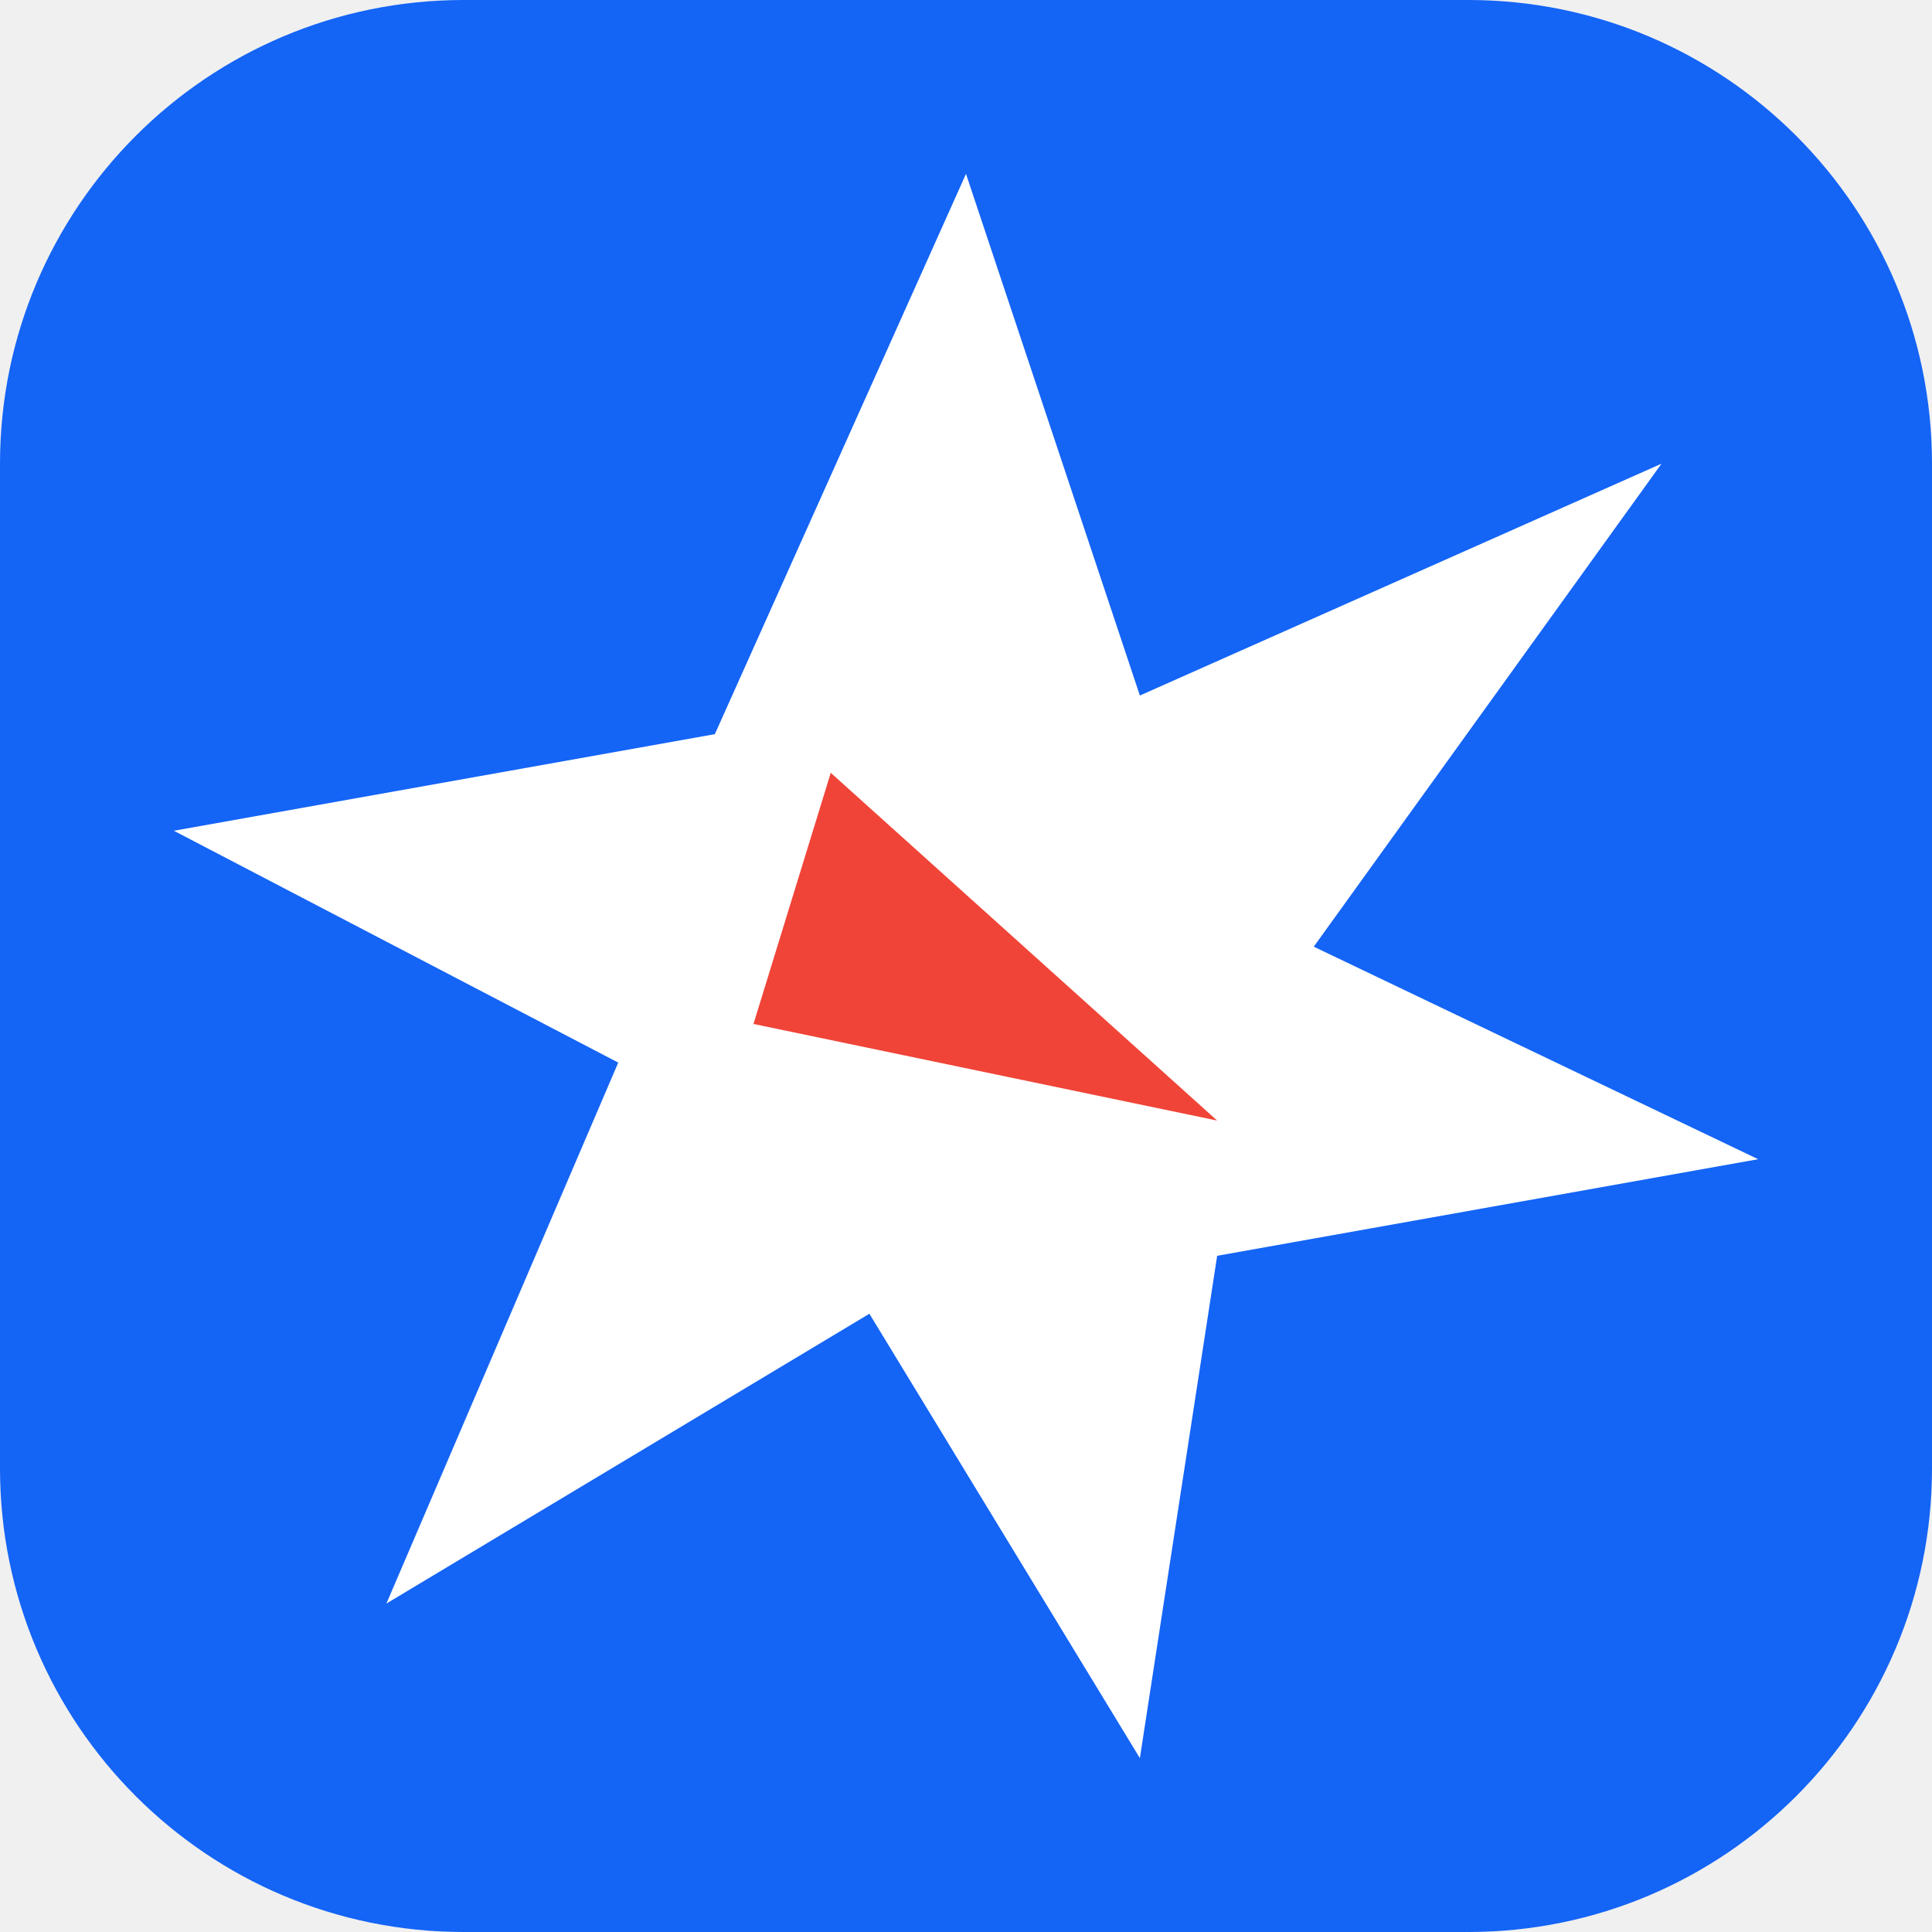
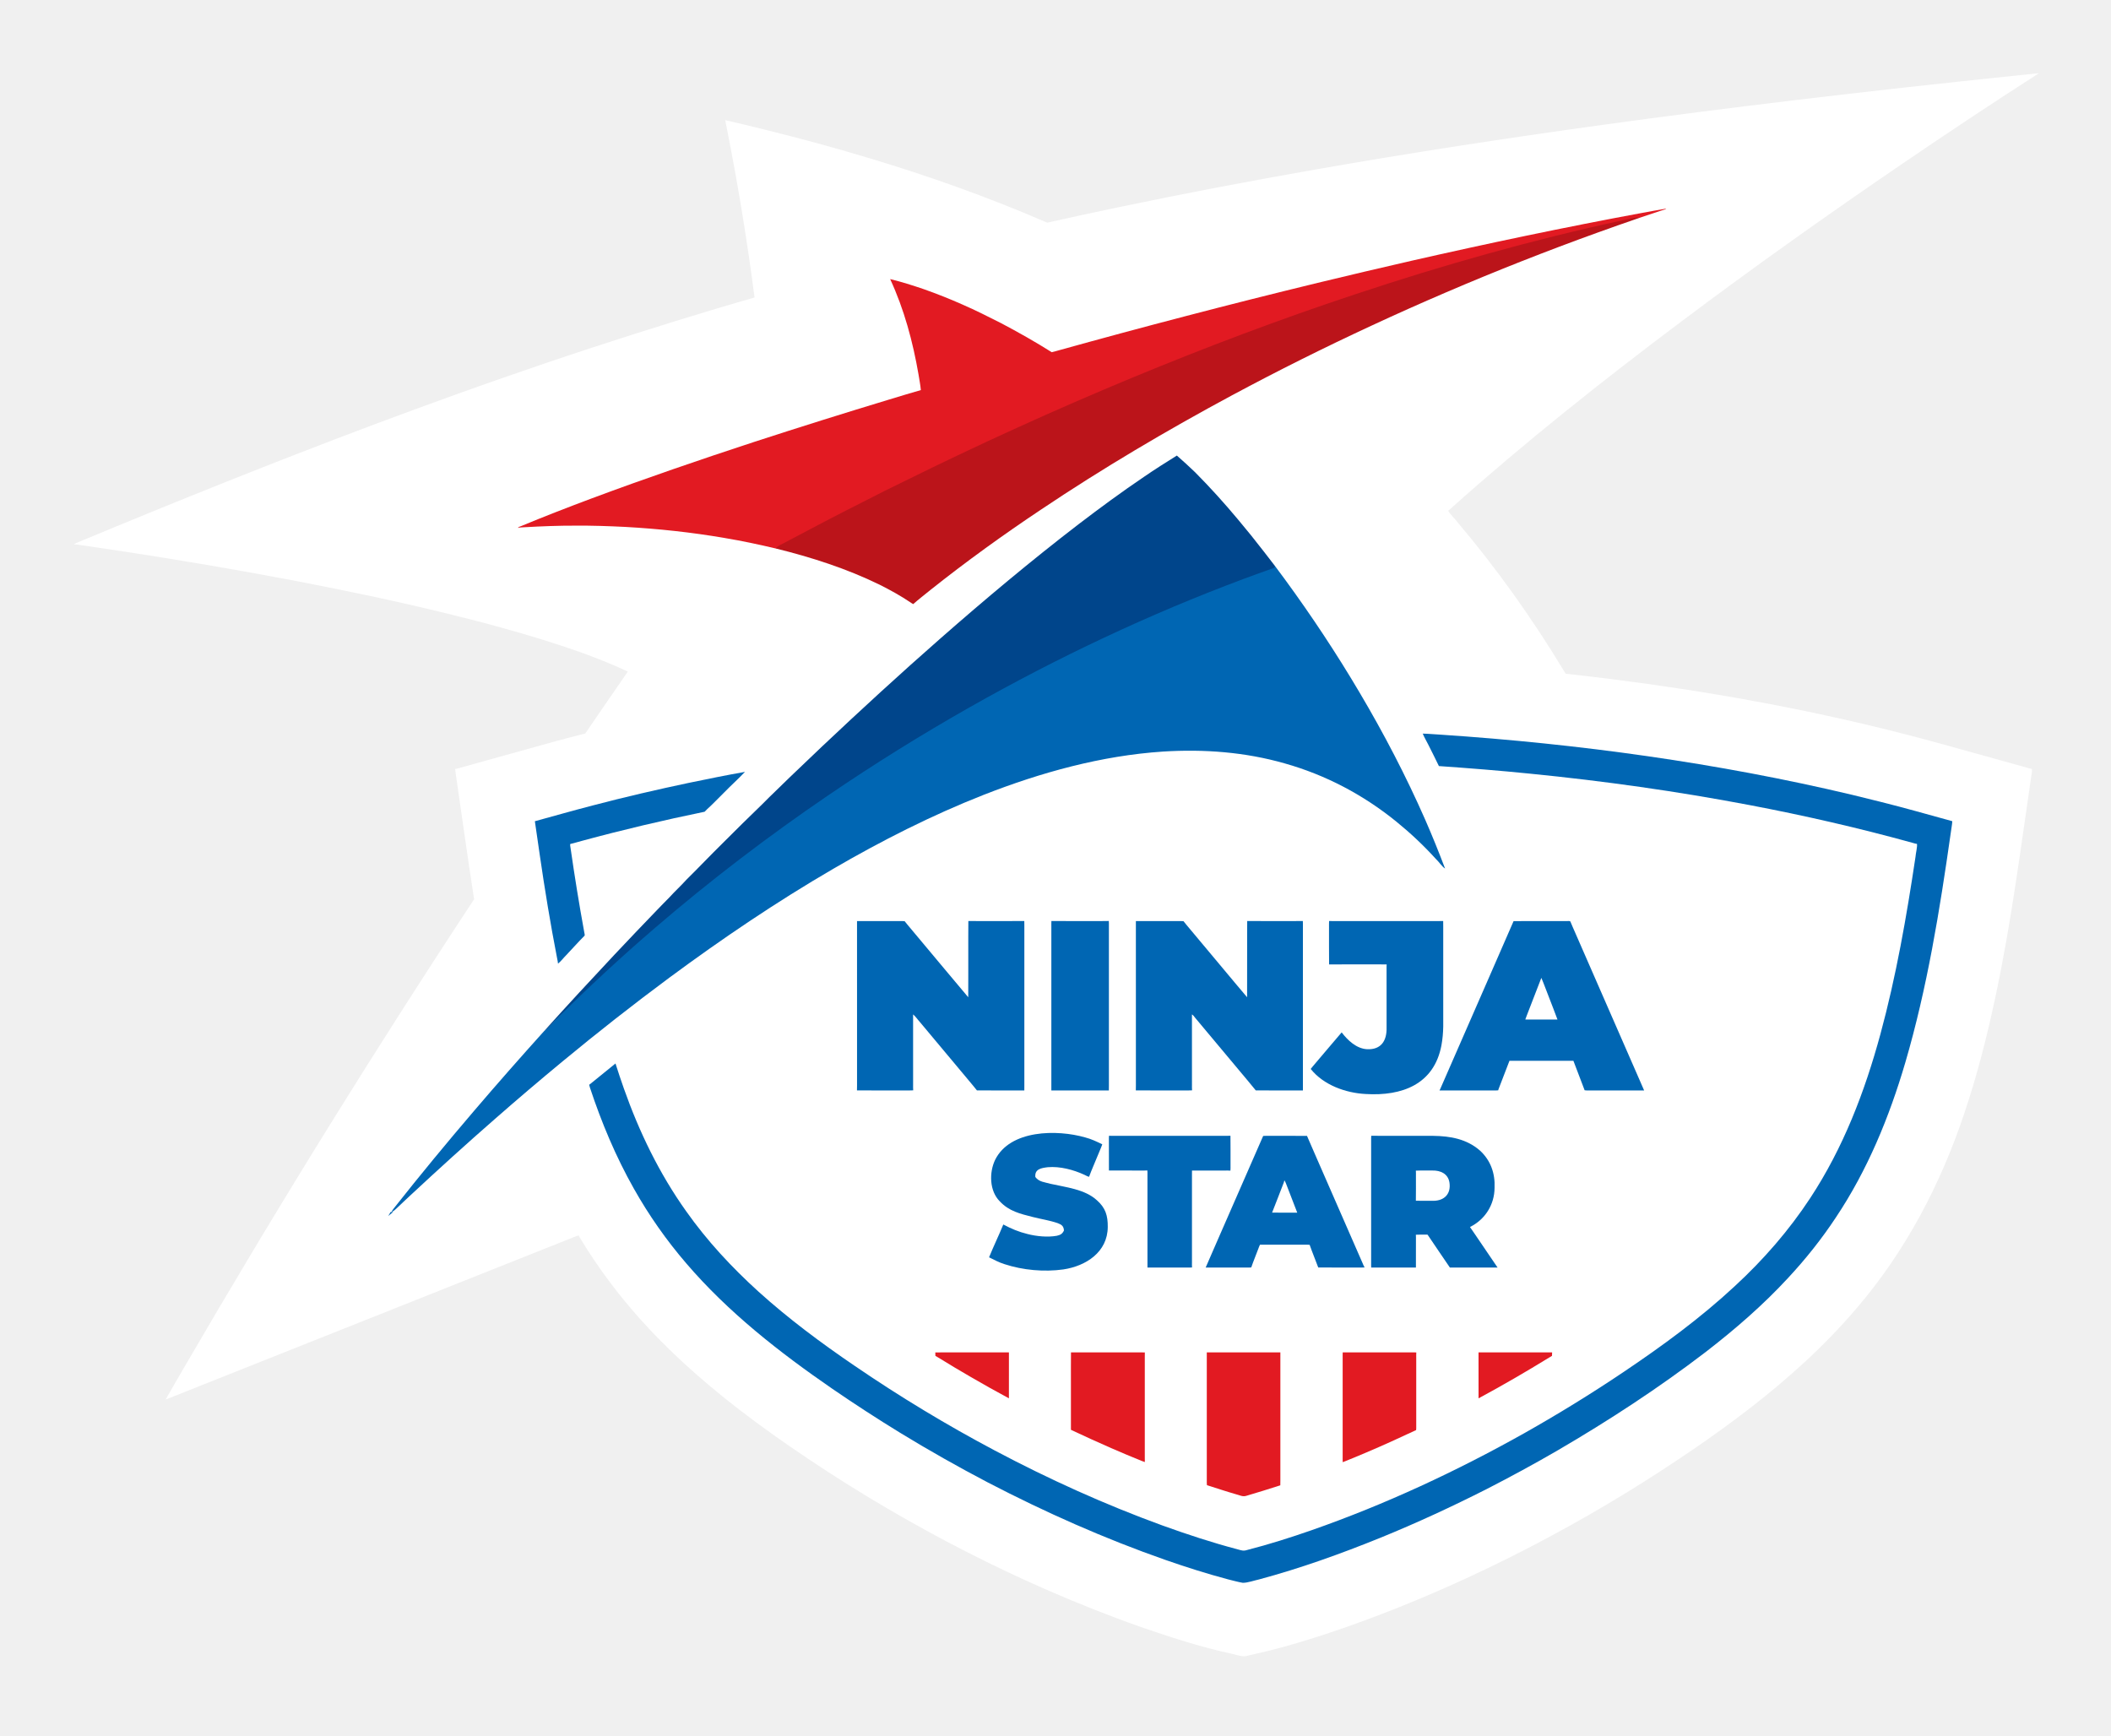
- <svg xmlns="http://www.w3.org/2000/svg" viewBox="0 0 100 100">
-   <rect width="100" height="100" rx="24" fill="#1464f6" />
-   <path d="m50 9 9 27 27-12-18 25 23 11-28 5-4 26-14-23-25 15 12-28-23-12 28-5Z" fill="white" />
-   <path d="m43 40 20 18-24-5Z" fill="#f04438" />
+ <svg xmlns="http://www.w3.org/2000/svg" width="1779" height="1463" viewBox="0 0 1779 1463">
+   <path fill="#ffffff" d="M1718.11 61.66c-0.65 0.69 -1.14 1 -1.99 1.45c-37.85 24.28 -75.3 49.22 -112.47 74.54c-63.2 43.08 -125.57 87.36 -186.74 133.29c-66.52 49.96 -131.82 101.77 -193.86 157.24c-1.03 0.79 -1.44 1.66 -2.71 2.18c1.94 3.34 5.76 6.86 8.21 10.07c33.03 39.07 62.83 81.01 89.3 124.79c0.51 0.88 1.06 1.73 1.64 2.58c12.8 1.45 25.63 2.9 38.42 4.53c39.76 5 79.32 11.03 118.73 18.26c41.34 7.55 82.43 16.41 123.17 26.74c25.23 6.32 50.2 13.57 75.28 20.45c12.44 3.46 24.92 6.98 37.36 10.38l-0.06 2.01c-9.35 63.56 -17.36 127.32 -30.84 190.18c-6.99 32.88 -15.21 65.35 -25.94 97.22c-19.96 60.08 -49.66 116.84 -91.02 165.01c-13.91 16.4 -28.9 31.7 -44.73 46.24c-27.8 25.59 -57.99 48.52 -89.06 69.98c-19.25 13.26 -38.82 26.04 -58.73 38.28c-43.87 26.93 -89.31 51.34 -136.05 72.89c-37.77 17.39 -76.38 33 -115.83 46.17c-17.28 5.72 -34.75 11.13 -52.45 15.42c-5.96 1.39 -12.14 2.8 -18.08 4.2c-3.39 0.68 -9.62 -1.86 -13.26 -2.35c-25.44 -5.65 -50.15 -13.66 -74.76 -22.16c-27.07 -9.5 -53.9 -20.18 -80.19 -31.68c-45.68 -20.04 -90.04 -42.75 -133.08 -67.94c-22.56 -13.19 -44.7 -27.05 -66.43 -41.58c-20.46 -13.65 -40.62 -27.92 -60.09 -42.94c-15.87 -12.28 -31.38 -25.24 -46.15 -38.81c-12.64 -11.68 -24.77 -23.82 -36.24 -36.65c-18.72 -20.88 -35.41 -43.28 -50 -67.23c-0.62 -1.12 -1.31 -1.9 -1.68 -3.18c-2.53 0.36 -6.54 2.48 -9.16 3.35c-5.95 2.38 -11.92 4.71 -17.86 7.1c-34.33 13.69 -68.69 27.31 -103.02 41.01c-8.12 3.19 -16.23 6.44 -24.32 9.69c-45.81 18.16 -91.58 36.43 -137.36 54.64l-49.39 19.66c-2.33 0.86 -4.55 1.96 -6.94 2.66l-0.35 0.27l0.33 -0.39c4.72 -8.4 9.65 -16.7 14.46 -25.06c19.45 -33.45 39.12 -66.79 59.03 -99.97c23.2 -38.68 46.71 -77.17 70.53 -115.46c17.25 -27.7 34.65 -55.31 52.21 -82.81c11.41 -17.89 22.93 -35.72 34.45 -53.53c9.69 -14.86 19.37 -29.76 29.15 -44.55c-5.47 -34.89 -10.21 -69.91 -15.35 -104.86c-0.26 -1.63 -0.43 -3.26 -0.63 -4.9c1.33 -0.15 2.47 -0.55 3.74 -0.89l56.2 -15.64c16.53 -4.6 33.11 -9.27 49.76 -13.42c6.13 -9.11 12.45 -18.17 18.65 -27.25l16.86 -24.43l0.25 -0.48c-1.56 -0.75 -3.12 -1.52 -4.71 -2.21c-21.02 -9.46 -42.97 -17.11 -64.95 -24.02c-26.94 -8.41 -54.3 -15.79 -81.73 -22.46c-42.51 -10.48 -85.44 -19.45 -128.43 -27.72c-48.51 -9.25 -97.23 -17.53 -146.05 -24.97c-12.47 -1.92 -24.97 -3.72 -37.45 -5.56c-1.18 -0.21 -2.31 -0.23 -3.5 -0.28c1.24 -0.77 2.32 -1.32 3.69 -1.82c21.96 -9.14 43.96 -18.18 65.97 -27.19c38.73 -15.77 77.54 -31.31 116.53 -46.46c45.14 -17.54 90.46 -34.57 136.05 -50.92c26.12 -9.39 52.37 -18.48 78.64 -27.44c46.68 -15.73 93.63 -30.74 140.82 -44.86c10.63 -3.13 21.32 -6.33 31.97 -9.36c-1.51 -12.19 -3.29 -24.45 -5.05 -36.61c-4.39 -29.8 -9.38 -59.51 -15.02 -89.09c-1.49 -7.9 -3.14 -15.85 -4.62 -23.73c10.92 2.46 21.96 5.13 32.83 7.85c29.47 7.26 58.73 15.19 87.8 23.95c50.25 15.06 99.71 32.59 147.89 53.39c0.99 0.44 1.96 0.85 3 1.18l2 -0.47c18.66 -4.18 37.4 -8.22 56.12 -12.14c55.59 -11.66 111.37 -22.3 167.32 -32.1c80.48 -14.13 161.23 -26.49 242.17 -37.68c54.17 -7.47 108.43 -14.41 162.72 -20.89c61.13 -7.33 122.34 -14.08 183.58 -20.43c6.2 -0.65 12.44 -1.26 18.63 -1.93c1.03 -0.01 1.88 -0.12 2.87 -0.35z" />
+   <path fill="#0066b3" d="M1074.37 476.87c22.87 30.5 44.3 62.05 64.11 94.63c2.4 3.94 4.79 7.89 7.12 11.88c20.56 34.71 39.27 70.58 55.5 107.52c5.95 13.57 11.45 27.23 16.7 41.08c-2.61 -1.62 -5.29 -5.83 -7.73 -8.06c-10.36 -11.42 -21.41 -21.81 -33.39 -31.53c-27.83 -22.58 -59.49 -39.29 -94.01 -49.02c-33.37 -9.56 -68.08 -12.15 -102.63 -9.97c-51.92 3.45 -102.86 17.59 -151.15 36.5c-43.79 17.24 -86.02 38.66 -126.68 62.31c-47.84 27.84 -93.71 58.91 -138.21 91.8c-30.49 22.62 -60.43 46.11 -89.68 70.31c-19.17 15.82 -38.06 31.91 -56.75 48.28c-24.53 21.42 -48.67 43.33 -72.5 65.52c-3.58 3.46 -7.32 6.77 -10.86 10.26c-1.12 1.04 -2.12 2.02 -3.52 2.71l-0.87 0.35l0.47 -0.8c0.63 -1.09 1.37 -1.99 2.15 -2.97c21.73 -27.53 44.11 -54.62 66.91 -81.29c19.45 -22.79 39.26 -45.27 59.3 -67.54c3.85 -2.61 6.57 -7.02 10.13 -10.06c26.1 -27.63 54.27 -53.26 83.1 -78c46.2 -39.72 94.76 -76.74 145.1 -111.05c38.83 -26.45 78.79 -51.35 119.66 -74.51c74.01 -41.97 151.23 -78.44 230.93 -108.23c8.62 -3.23 16.93 -6.1 25.6 -9.15c0.16 -0.55 -0.25 -0.74 1.2 -0.97z" />
+   <path fill="#0066b3" d="M1198.99 618.27c4.7 0.08 9.9 0.62 14.66 0.85c58.48 3.88 116.81 9.84 174.82 18.18c57.95 8.35 115.56 19.04 172.52 32.59c8.1 1.93 16.18 3.96 24.25 5.98c20.12 5.02 40.03 10.72 60.01 16.21c-0.12 3.02 -0.99 6.99 -1.33 10.12c-9.26 65.04 -19.8 130.27 -38.3 193.41c-13.48 45.87 -31.87 90.64 -58.53 130.51c-11.95 18.1 -25.44 34.99 -40.2 50.88c-21.16 22.92 -44.78 43.37 -69.44 62.42c-39.73 30.4 -81.77 57.85 -124.98 83.04c-19.52 11.35 -39.49 22.15 -59.58 32.47c-29.34 14.86 -59.33 28.75 -89.81 41.14c-33.29 13.49 -67.34 25.71 -102.04 35.03c-3.89 0.8 -10.07 3.03 -13.85 2.82c-3.79 -0.63 -8.39 -1.95 -12.21 -2.86c-17.71 -4.7 -35.38 -10.33 -52.69 -16.35c-51.44 -17.99 -101.38 -40.18 -149.72 -65.3c-25.11 -13.15 -49.88 -27.15 -74.06 -41.93c-19.3 -11.82 -38.32 -24.2 -56.99 -36.99c-44.61 -30.73 -87.88 -64.53 -123.24 -105.84c-16.72 -19.44 -31.49 -40.5 -44.07 -62.85c-15.26 -26.99 -27.26 -55.64 -37 -85.04l-0.71 -2.54c0.91 -0.6 1.69 -1.33 2.54 -2c6.44 -5.29 12.92 -10.53 19.41 -15.75l0.24 -0.19c2.27 7.02 4.54 14.04 7.03 21c12.94 36.69 29.9 71.75 52.51 103.49c17.7 25.05 38.43 47.34 61.12 67.91c25.19 22.74 52.66 43.17 80.69 62.26c38.12 26.06 77.64 49.97 118.45 71.58c45.56 24.14 92.5 45.39 140.96 63.05c21.02 7.59 42.17 14.56 63.8 20.24c3.22 0.88 4.62 1.49 7.94 0.42c18.37 -4.69 36.44 -10.46 54.34 -16.69c62.08 -21.73 121.88 -49.61 179.21 -81.79c28.5 -16.08 56.36 -33.22 83.51 -51.49c32.74 -22.01 64.77 -45.42 93.7 -72.32c24.03 -22.13 45.69 -46.99 63.64 -74.33c27.74 -42.19 45.85 -89.38 59.05 -137.91c13.33 -49.07 22.08 -99.28 29.6 -149.53c0.16 -2.67 1.71 -8.73 1.23 -10.99c-1.35 -0.08 -2.43 -0.56 -3.72 -0.87c-45.29 -12.53 -91.12 -23.03 -137.27 -31.8c-61.29 -11.66 -123.11 -20.35 -185.19 -26.5c-25.54 -2.58 -51.08 -4.61 -76.68 -6.39c-2.87 -6.08 -6.04 -12.12 -9.01 -18.17c-1.51 -3.08 -3.32 -5.98 -4.61 -9.18z" />
+   <path fill="#e21a22" d="M886.33 296.83c1.72 -0.37 3.39 -0.88 5.08 -1.35c35.36 -9.83 70.82 -19.43 106.34 -28.68c37.47 -9.82 75.01 -19.25 112.64 -28.4c26.36 -6.39 52.8 -12.59 79.23 -18.66c64.33 -14.63 128.93 -28.24 193.8 -40.23c6.86 -1.21 13.94 -2.61 20.78 -3.7c-1.01 0.97 -1.77 0.78 -3.03 1.27c-6.51 2.13 -13.02 4.37 -19.53 6.51c-4.58 -0.15 -9.45 1.96 -13.91 2.6c-76.18 17.06 -151.32 38.1 -225.37 62.79c-63.46 21.01 -125.97 44.63 -187.72 70.21c-65.32 27.12 -129.7 56.4 -193.08 87.78c-10.53 5.07 -20.96 10.28 -31.33 15.66c-23 11.54 -45.76 23.48 -68.48 35.57c-2.89 1.63 -4.87 2.34 -8.05 4.04c-14.37 -3.43 -28.71 -6.43 -43.29 -8.88c-27.71 -4.76 -55.55 -7.74 -83.62 -9.3c-13.93 -0.69 -27.84 -1.17 -41.79 -1.06c-14.31 -0.05 -28.77 0.52 -43.05 1.34c-1.93 0.22 -3.67 0.03 -5.57 0.57c0.88 -1.07 1.69 -1 2.9 -1.58c19.5 -8.12 39.17 -15.71 58.93 -23.13c45.4 -16.94 91.23 -32.64 137.26 -47.74c37.91 -12.33 75.96 -24.28 114.11 -35.83c8.77 -2.61 17.66 -5.42 26.45 -7.88c-0.38 -4.36 -1.28 -8.72 -1.95 -13.05c-4.77 -27.68 -12.09 -54.95 -23.92 -80.49c9.43 2.25 18.96 5.3 28.15 8.43c11.11 3.89 22.21 8.32 32.96 13.1c10.94 4.76 21.73 10.22 32.37 15.6c14.46 7.63 28.86 15.77 42.69 24.49z" />
+   <path fill="#00458b" d="M991.77 383.93c5.25 4.53 10.32 9.27 15.36 14.06c12.65 12.72 24.6 25.98 36.11 39.75c7.45 8.85 14.84 18 21.9 27.17c3.12 3.95 6.15 7.98 9.23 11.96l-0.46 1.64c-8.67 3.06 -17.37 6.19 -25.99 9.42c-79.7 29.79 -156.78 66.19 -230.78 108.16c-40.88 23.16 -80.77 48.02 -119.59 74.47c-50.35 34.31 -98.82 71.26 -145.02 110.98c-28.83 24.74 -56.76 50.5 -83.6 77.39c-3.56 3.04 -6.28 7.54 -10.28 9.91c19.48 -21.65 39.22 -43.01 59.15 -64.24l18.39 -19.41c9.34 -9.65 18.54 -19.47 28.01 -29c4.58 -5.06 9.67 -9.68 14.23 -14.76c10.41 -10.26 20.45 -20.88 30.88 -31.12c11.01 -10.99 22.05 -21.96 33.26 -32.74c7.59 -7.74 15.56 -15.11 23.25 -22.76c9.09 -8.61 18.1 -17.3 27.18 -25.93c32.59 -30.74 65.6 -61.06 99.29 -90.61c37.9 -33.26 76.6 -65.71 116.6 -96.43c17.99 -13.73 36.32 -27.23 55.06 -39.9c9.13 -6.28 18.43 -12.16 27.82 -18.01z" />
+   <path fill="#bb141a" d="M653.7 462.24c2.2 -2.61 4.7 -3.29 7.59 -4.92c22.72 -12.1 45.49 -24.04 68.49 -35.59c10.37 -5.38 20.81 -10.59 31.33 -15.66c63.39 -31.38 127.82 -60.69 193.15 -87.8c61.75 -25.58 124.33 -49.22 187.78 -70.24c74.05 -24.68 149.27 -45.89 225.57 -62.42c4.45 -0.64 9.57 -2.95 14.03 -2.02c-11.86 4.11 -23.73 8.22 -35.53 12.51c-43.04 15.52 -85.59 32.32 -127.64 50.36c-21.11 9.06 -42.08 18.39 -62.91 28.1c-39.7 18.39 -78.82 37.94 -117.38 58.63c-55.01 29.59 -108.91 61.43 -160.79 96.22c-31.98 21.31 -63.17 43.85 -93.25 67.76c-4.75 3.89 -9.97 7.86 -14.51 11.93c-0.88 -0.38 -1.55 -0.88 -2.34 -1.41c-8.31 -5.6 -17.11 -10.46 -26.07 -14.95c-27.7 -13.54 -57.63 -23.16 -87.52 -30.5z" />
+   <path fill="#0066b3" d="M722.24 776.24c11.89 0.02 23.79 0.01 35.68 0c1.51 0.02 2.97 -0.04 4.47 0.14c0.62 0.81 1.25 1.59 1.9 2.37c10.48 12.49 20.95 25.03 31.4 37.54c6.76 8.04 13.48 16.17 20.27 24.16c0.09 -12.44 0.01 -24.99 0.04 -37.45c0.04 -8.91 -0.07 -17.91 0.06 -26.81c5.63 0.13 11.3 0.02 16.94 0.06c10.03 -0.03 20.2 0.05 30.21 -0.04c0.07 1.27 0.04 2.52 0.04 3.79l0 135c-0.01 1.34 0.02 2.67 -0.02 4c-13.3 -0.03 -26.65 0.05 -39.95 -0.04c-4.56 -5.77 -9.53 -11.4 -14.19 -17.12c-11.22 -13.41 -22.49 -26.8 -33.67 -40.25c-1.87 -2 -3.87 -5.04 -5.93 -6.67c0.02 19.69 0 39.39 0.01 59.09c0.02 1.64 -0.08 3.25 0.08 4.9c-4.47 0.22 -9.08 0.03 -13.58 0.09c-11.23 -0.04 -22.59 0.07 -33.81 -0.06c0.09 -1.31 0.06 -2.62 0.06 -3.94l0 -60c-0.01 -26.25 0.02 -52.51 -0.01 -78.76z" />
+   <path fill="#0066b3" d="M957.24 776.24c11.89 0.02 23.79 0.01 35.68 0c1.51 0.02 2.97 -0.04 4.47 0.14c0.76 1 1.56 1.96 2.36 2.93c10.18 12.12 20.32 24.29 30.48 36.43c6.92 8.21 13.76 16.57 20.74 24.71c0.07 -14.45 0.01 -28.98 0.03 -43.45c0.04 -6.92 -0.07 -13.9 0.06 -20.81c10.6 0.14 21.32 0.02 31.94 0.06c4.97 -0.04 9.98 0.07 14.94 -0.06c0.1 1.61 0.05 3.2 0.06 4.81l0 138c-13.22 -0.02 -26.5 0.05 -39.72 -0.04c-4.26 -5.38 -8.9 -10.66 -13.26 -15.98c-12.63 -15.05 -25.21 -30.15 -37.83 -45.21c-0.98 -1.04 -1.37 -2.11 -2.7 -2.85c0.02 19.69 0 39.39 0.01 59.09c0.02 1.64 -0.08 3.25 0.08 4.9c-4.47 0.22 -9.08 0.03 -13.58 0.09c-11.23 -0.04 -22.59 0.07 -33.81 -0.06c0.09 -1.31 0.06 -2.62 0.06 -3.94l0 -60c-0.01 -26.25 0.02 -52.51 -0.01 -78.76z" />
+   <path fill="#0066b3" d="M1275.53 776.32c9.41 -0.16 19.03 -0.02 28.47 -0.07l15.95 0c1.25 0.13 2.24 -0.31 3.4 0.26c0.56 1.47 1.2 2.89 1.83 4.33l55.35 126.63c1.67 3.85 3.4 7.68 5.03 11.55c-15.5 -0.05 -31.02 -0.01 -46.52 -0.02c-1.24 -0.03 -2.39 0.08 -3.62 -0.14c-3.04 -8.31 -6.42 -16.55 -9.47 -24.86l-53.88 0c-3.1 7.97 -6.15 15.95 -9.22 23.93l-0.28 0.96c-1.22 0.18 -2.38 0.09 -3.61 0.11l-45.85 0c0.64 -1.09 1.03 -2.23 1.55 -3.36l40.76 -93.24c6.7 -15.35 13.47 -30.71 20.11 -46.08z" />
+   <path fill="#0066b3" d="M1120.06 776.19c1.65 0.1 3.29 0.05 4.94 0.06l87.02 0c1.4 -0.01 2.79 0.04 4.19 -0.04c0.08 1.6 0.03 3.19 0.04 4.79l0.01 84.03c-0.08 5.26 -0.56 10.76 -1.52 15.94c-6.18 32.91 -33.23 42.89 -63.79 41.03c-16.9 -0.85 -35.59 -7.54 -46.38 -21.13c0.6 -0.84 1.25 -1.59 1.93 -2.37c8.09 -9.44 16.04 -19.04 24.16 -28.44c5.13 6.74 12.48 13.69 21.41 14.19c11.97 0.53 16.73 -7.29 16.44 -18.31c-0.02 -16.32 0 -32.65 -0.01 -48.97c0.02 -1.39 -0.06 -2.77 0.07 -4.16c-4.83 -0.15 -9.73 -0.02 -14.57 -0.06c-11.28 0.04 -22.68 -0.08 -33.94 0.06c-0.13 -10.23 -0.02 -20.57 -0.06 -30.81c0.02 -1.94 -0.05 -3.87 0.06 -5.81z" />
+   <path fill="#0066b3" d="M1155.59 957.18c6.69 0.17 13.68 0.02 20.41 0.07l31.78 0.01c14.51 0.18 28.24 2.61 39.49 12.46c8.96 8.23 12.81 19.26 12.24 31.31c-0.07 14.26 -7.98 26.76 -20.71 33.05l0.45 0.69c2.11 2.85 4.02 5.99 6.09 8.88c5.54 8.19 11.21 16.39 16.7 24.59l-40.18 0.01c-6.36 -9.17 -12.51 -18.52 -18.81 -27.72c-3.27 -0.01 -6.61 -0.14 -9.87 0.06c0.14 1.46 0.05 2.9 0.07 4.37c-0.01 7.75 0.03 15.53 -0.02 23.27l-1.17 0.02l-36.51 -0.01c-0.1 -1.41 -0.03 -2.81 -0.05 -4.22l0 -103.03c0.01 -1.28 -0.05 -2.53 0.09 -3.81z" />
+   <path fill="#0066b3" d="M1064.52 957.33c1.83 -0.17 3.66 -0.04 5.49 -0.08c10.44 0.04 21.02 -0.08 31.44 0.06c4.89 11.45 10.01 22.89 14.96 34.33l31.62 72.32c0.62 1.45 1.17 2.84 1.95 4.21c-1.67 0.14 -3.31 0.06 -4.97 0.08c-11.33 -0.02 -22.77 0.04 -34.08 -0.03c-2.35 -6.37 -5.03 -12.74 -7.25 -19.13c-1.25 -0.14 -2.46 -0.07 -3.71 -0.09c-12.7 -0.01 -25.45 0.02 -38.15 -0.02c-0.6 1.11 -0.92 2.28 -1.4 3.43c-1.93 5.23 -4.16 10.48 -5.95 15.74c-1.18 0.18 -2.31 0.08 -3.5 0.1c-11.64 0.01 -23.29 -0.02 -34.92 0.01c3.77 -8.87 7.79 -17.75 11.59 -26.63c11.79 -26.89 23.53 -53.82 35.3 -80.72l1.58 -3.58z" />
+   <path fill="#0066b3" d="M896.63 1037.01c-0.26 -3.76 -2.01 -4.96 -5.36 -6.21c-6.84 -2.33 -13.94 -3.37 -20.92 -5.15c-10.63 -2.72 -20 -4.85 -27.8 -13.2c-8.76 -8.73 -9.04 -24.22 -3.98 -34.86c12.58 -25.66 52.36 -25.76 75.87 -19.03c5.28 1.37 9.63 3.48 14.48 5.82c-1.01 3.02 -2.45 5.95 -3.6 8.93c-2.44 6.07 -5.29 12.34 -7.52 18.44c-1.52 -0.24 -2.52 -1.09 -3.91 -1.65c-9.27 -4.29 -20.66 -7.3 -30.89 -6.41c-5.3 0.66 -11.19 1.45 -10.48 8.28c3.17 4.24 8 4.3 12.7 5.7c13.04 2.98 28.96 4.48 39.21 13.91c7.21 6.38 9.21 12.9 9.11 22.44c-0.11 21.22 -18.37 32.98 -37.48 35.82c-16.05 2.25 -34.05 0.64 -49.48 -4.43c-4.73 -1.48 -8.71 -3.59 -13.07 -5.8c3.78 -9.25 8.2 -18.39 12.01 -27.64c6.69 3.56 12.98 6.23 20.39 8.02c7.59 1.97 16.97 2.87 24.68 1.49c3.08 -0.74 4.65 -1.53 6.04 -4.47z" />
+   <path fill="#e21a22" d="M1017 1139.77c1.67 -0.04 3.33 -0.01 5 -0.02c18.99 0.01 38.01 -0.02 57 0.02l0 108.21c-0.01 1.27 0.03 2.53 -0.05 3.8c-9.44 3 -18.94 6.05 -28.46 8.8c-3.31 1.12 -5.62 -0.49 -8.77 -1.23c-8.26 -2.37 -16.42 -5.1 -24.6 -7.7c-0.19 -1.24 -0.1 -2.42 -0.12 -3.68l0 -108.2z" />
+   <path fill="#0066b3" d="M886.06 776.19c11.26 0.14 22.66 0.02 33.93 0.06c4.77 -0.05 9.68 0.1 14.42 -0.07c0.14 1.28 0.08 2.53 0.09 3.81l0 135.01c-0.02 1.34 0.04 2.67 -0.04 4l-48.46 0l0 -138c0.01 -1.61 -0.04 -3.2 0.06 -4.81z" />
+   <path fill="#0066b3" d="M450.75 692.11c16.35 -4.44 32.62 -9.16 49.04 -13.37c26.81 -7.04 53.8 -13.28 80.91 -19.01c15.65 -3.23 31.39 -6.46 47.11 -9.22c-5.68 6.01 -11.96 11.6 -17.74 17.56c-4.73 4.61 -9.25 9.5 -14.17 13.91c-0.72 0.68 -1.42 1.41 -2.09 2.13c-34.64 7.12 -69.1 15.24 -103.24 24.5c-3.34 0.87 -6.65 1.94 -10.02 2.69c-0.21 1.3 0.19 2.34 0.31 3.64c3.38 23.56 7.18 47.02 11.46 70.43c0.11 1.11 0.56 1.99 0.39 3.11c-5.3 5.31 -10.4 11.09 -15.59 16.55c-2.3 2.25 -4.34 5.13 -6.86 7.08c-0.15 -1.55 -0.45 -3.01 -0.77 -4.54c-5.64 -28.98 -10.42 -58.1 -14.66 -87.32c-1.42 -9.35 -2.65 -18.81 -4.08 -28.14z" />
+   <path fill="#0066b3" d="M934.59 957.18c1.46 0.14 2.9 0.05 4.37 0.07l94.04 0c1.32 0 2.63 0.03 3.94 -0.06c0.13 8.24 0.02 16.57 0.06 24.81c-0.02 1.54 0.08 3.05 -0.09 4.58c-1.65 -0.16 -3.26 -0.06 -4.9 -0.08c-9.14 0.02 -18.35 -0.05 -27.48 0.03c-0.07 1.48 -0.02 2.95 -0.03 4.43l0 73.07c0.02 1.39 -0.07 2.77 0.06 4.16c-1.19 0.1 -2.36 0.05 -3.56 0.06c-11.33 -0.01 -22.67 0.03 -34 -0.02l0 -78.23c0 -1.22 0.05 -2.38 -0.09 -3.59c-1.65 0.16 -3.26 0.06 -4.9 0.09c-9.14 -0.02 -18.34 0.04 -27.48 -0.03c-0.07 -8.47 -0.01 -17 -0.03 -25.47c0.01 -1.29 -0.05 -2.54 0.09 -3.82z" />
+   <path fill="#e21a22" d="M902.55 1139.76l58.45 -0.01c1.27 0.01 2.52 -0.02 3.79 0.04c-0.08 1.4 -0.03 2.79 -0.04 4.19l0 84.03c0.01 1.39 -0.02 2.78 0.04 4.17c-1 -0.31 -1.96 -0.66 -2.92 -1.07c-8.5 -3.43 -16.94 -6.98 -25.34 -10.65c-11.42 -4.95 -22.71 -10.15 -33.98 -15.44l-0.05 -1l0 -40.02c0.03 -8.03 -0.06 -16.23 0.05 -24.24z" />
+   <path fill="#e21a22" d="M1131.55 1139.76l58.45 -0.01c1.2 0.01 2.37 -0.04 3.56 0.06c-0.13 1.39 -0.04 2.76 -0.06 4.16l0 57.92c-0.04 1.14 0.1 2.22 -0.1 3.34c-13.97 6.56 -27.98 12.95 -42.2 18.97c-6.51 2.73 -13.08 5.55 -19.65 8.1c-0.1 -1.43 -0.03 -2.85 -0.05 -4.29l0 -84.03c0.02 -1.41 -0.05 -2.81 0.05 -4.22z" />
+   <path fill="#e21a22" d="M788.21 1139.79c6.58 -0.09 13.2 -0.01 19.79 -0.04c14.06 0.01 28.18 -0.03 42.23 0.02l0.02 1.16c-0.01 12.49 0.02 25.05 -0.01 37.54c-10.72 -5.78 -21.33 -11.7 -31.87 -17.83c-9.27 -5.35 -18.44 -10.84 -27.55 -16.47c-0.85 -0.5 -1.67 -1.03 -2.54 -1.49l-0.07 -2.89z" />
+   <path fill="#e21a22" d="M1246 1139.77c6 -0.04 12 -0.01 18 -0.02c14.65 0.01 29.36 -0.02 44.01 0.02l-0.11 2.9c-0.91 0.48 -1.75 1.05 -2.63 1.58c-19.41 11.95 -39.19 23.4 -59.25 34.23c-0.05 -12.88 0 -25.83 -0.02 -38.71z" />
+   <path fill="#ffffff" d="M1193.18 986.59c4.63 -0.22 9.3 -0.02 13.93 -0.11c6.86 -0.16 13.16 2.68 14.37 10.02c1.46 9.46 -4.04 15.38 -13.44 15.51c-4.88 -0.03 -9.97 0.05 -14.85 -0.07c0.14 -6.97 0.02 -14 0.06 -20.98c-0.02 -1.47 0.07 -2.91 -0.07 -4.37z" />
+   <path fill="#ffffff" d="M1298.93 824.12c2.29 5.26 4.31 11.1 6.47 16.47c2.33 6.14 4.91 12.48 7.12 18.63c-7.48 0.08 -15.03 0.01 -22.53 0.03c-1.53 -0.02 -3.05 0.06 -4.58 -0.06c0.39 -1.18 0.84 -2.32 1.3 -3.48l12.22 -31.59z" />
+   <path fill="#ffffff" d="M1082.38 994.73c0.53 0.86 0.97 1.58 1.3 2.54l9.54 24.72c-7.04 -0.01 -14.16 0.07 -21.19 -0.04c3.16 -7.85 6.12 -15.79 9.2 -23.67c0.54 -1.21 0.89 -2.24 1.15 -3.55z" />
+   <path fill="#0066b3" d="M331.37 1021.38l-4.2 3.42l2.01 -3.33l2.19 -0.09z" />
</svg>
